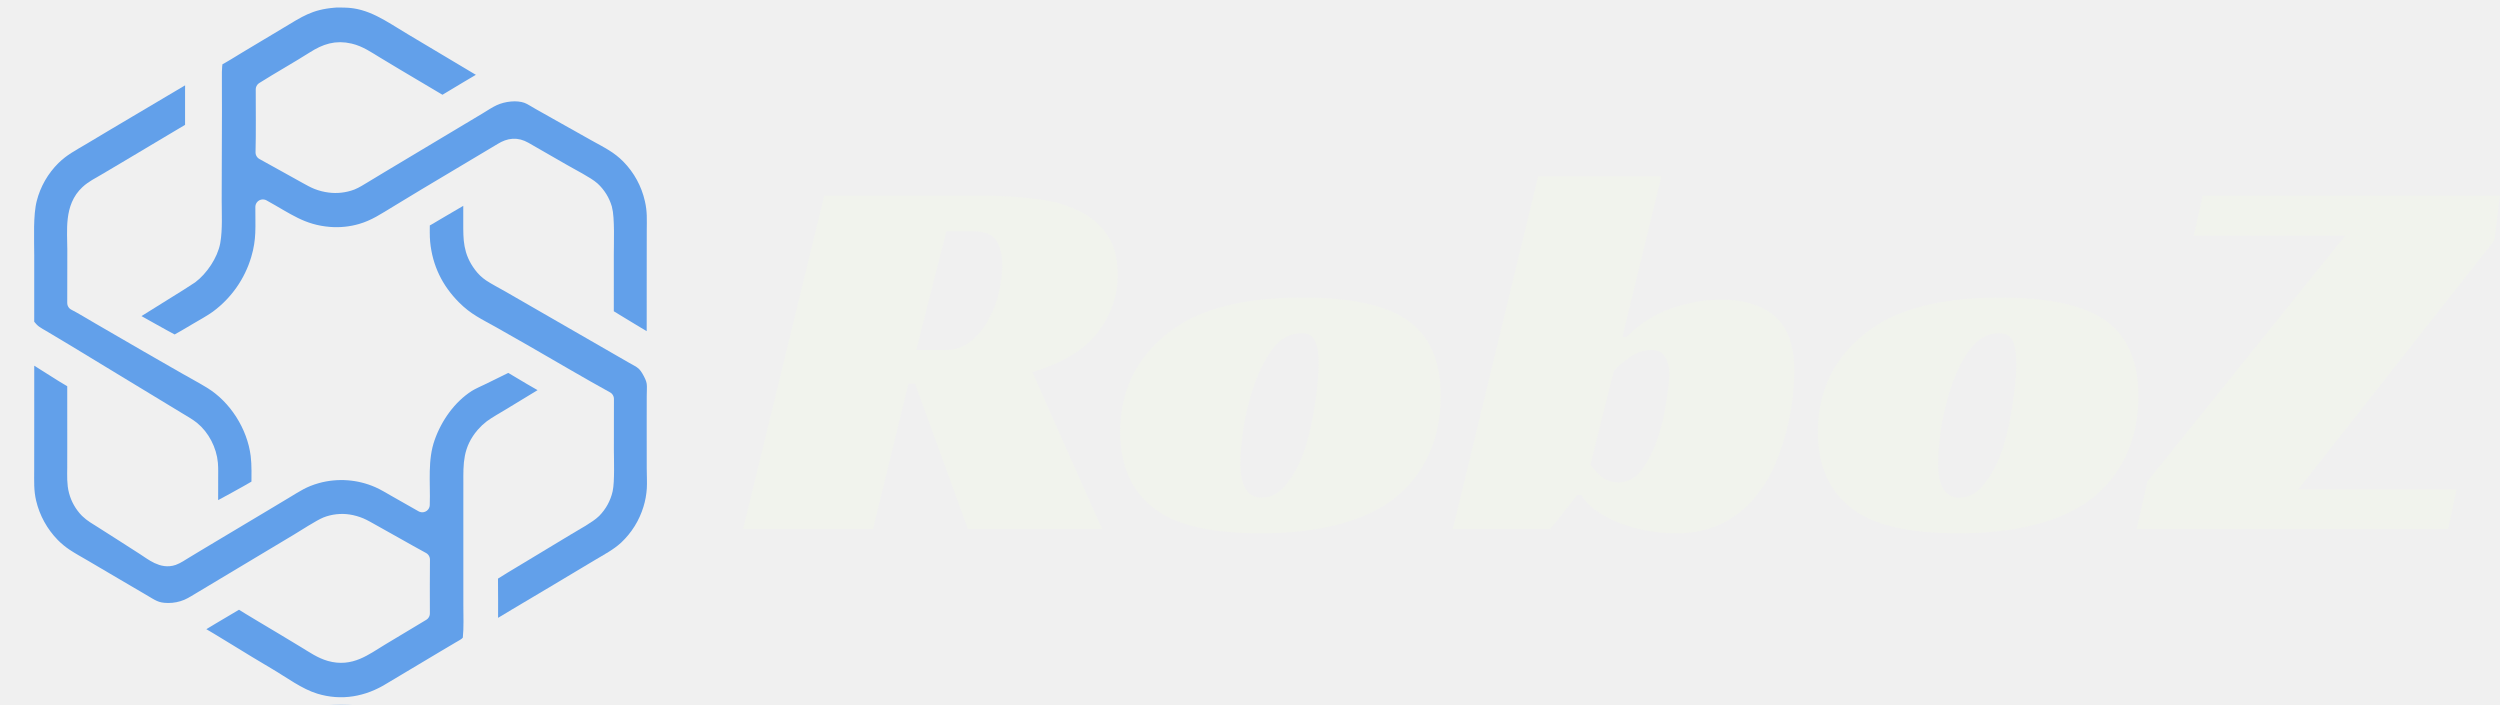
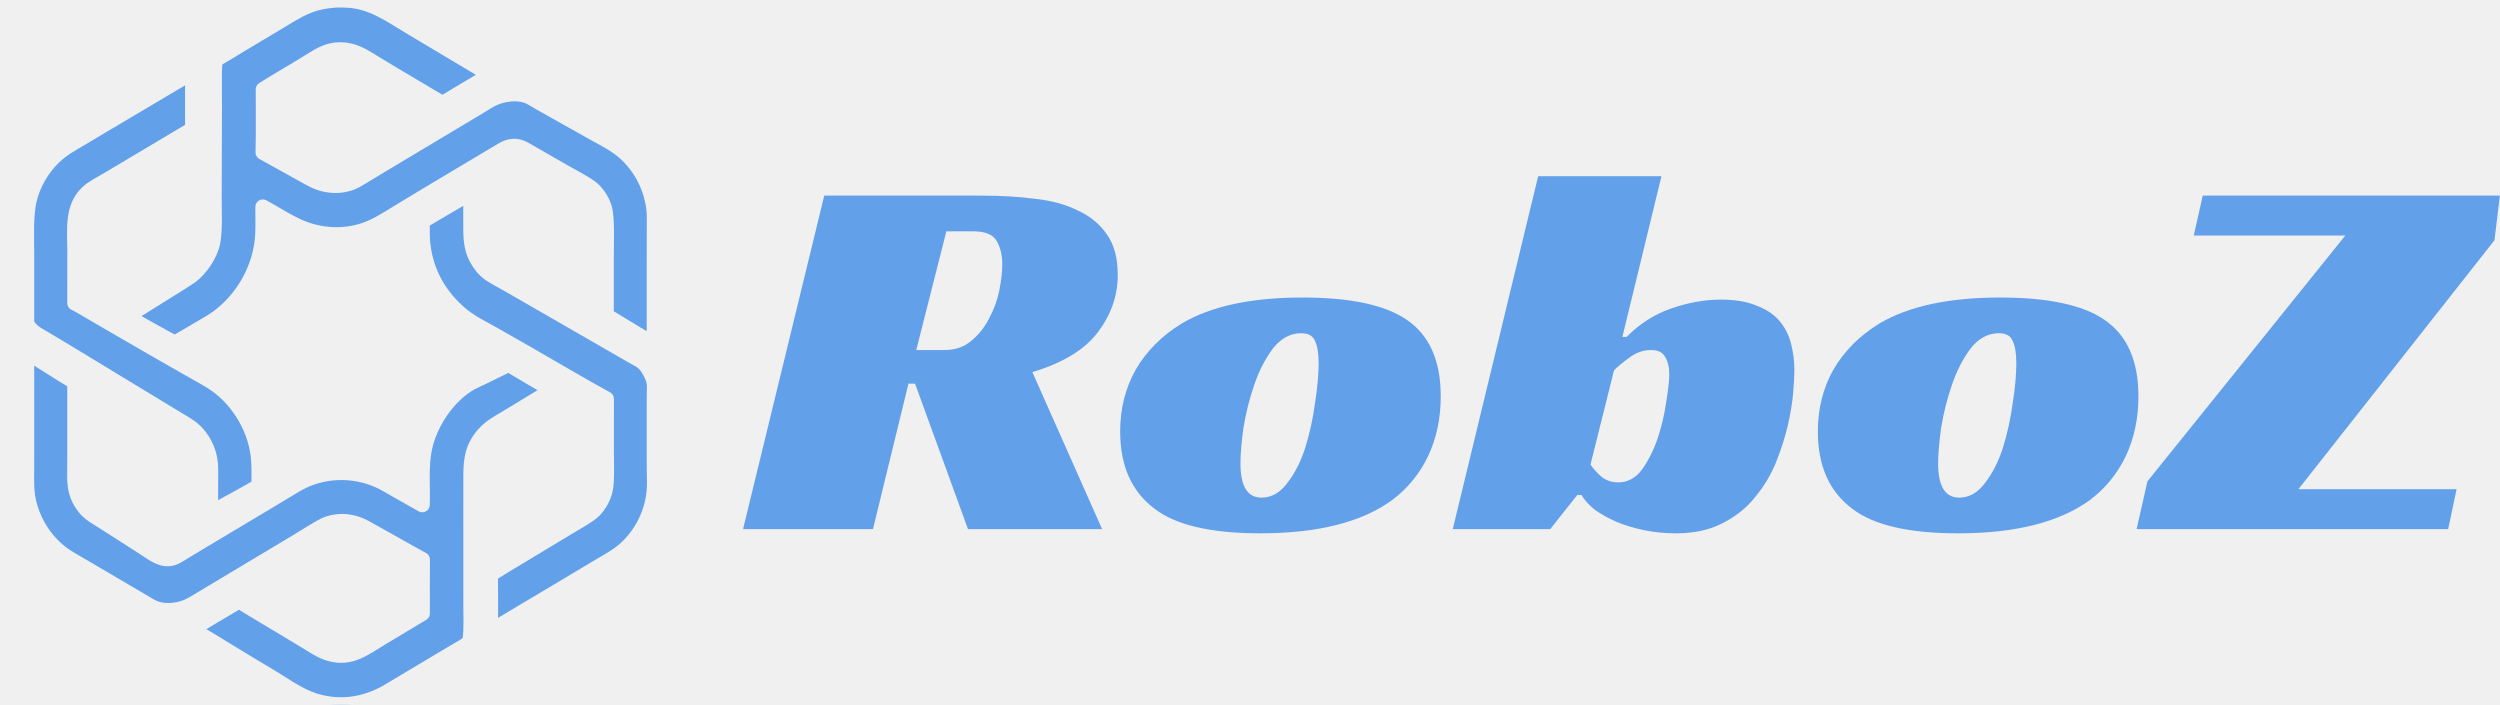
<svg xmlns="http://www.w3.org/2000/svg" viewBox="0 0 525 148" role="img" aria-labelledby="title">
  <defs>
    <mask id="mark-mask" x="0" y="0" width="147" height="148" maskUnits="userSpaceOnUse" maskContentUnits="userSpaceOnUse">
      <g transform="scale(0.07510936) translate(0 -39.69)" fill="white">
        <path d="M 74.766 1025.29 C 118.923 1050.28 164.305 1082.06 209.003 1107.69 L 209.061 1289.76 L 208.978 1346.91 C 208.923 1369.34 207.552 1391.77 213.464 1413.48 C 218.903 1433.76 229.504 1452.28 244.232 1467.24 C 255.719 1478.68 271.184 1487.19 284.992 1495.98 L 337.369 1529.35 L 402.37 1571.04 C 426.681 1586.63 453.769 1609.94 484.436 1599.29 C 494.313 1595.86 507.305 1587.06 516.498 1581.48 L 561.317 1554.44 L 732.483 1452.13 L 794.934 1414.71 C 829.189 1394.17 846.718 1381.33 886.498 1370.03 C 943.353 1354.47 1003.83 1358.89 1057.81 1382.58 C 1074.1 1389.73 1091.82 1400.51 1107.5 1409.47 C 1131.79 1423.45 1156.17 1437.28 1180.62 1450.99 C 1182.6 1386.83 1173.76 1324.45 1195.36 1263.1 C 1215.97 1204.55 1255.26 1148.6 1308.11 1114.87 C 1318.75 1108.08 1339.76 1098.83 1351.85 1092.98 L 1422.11 1058.42 C 1461.11 1082.1 1504.95 1107.91 1544.88 1129.95 L 1518.2 1145.88 L 1424.22 1202.94 C 1410.32 1211.38 1386.02 1225.12 1373.84 1234.22 C 1365.75 1240.37 1358.32 1247.34 1351.67 1255.03 C 1315.12 1297.63 1316.37 1336.61 1316.5 1388.47 L 1316.45 1460.22 L 1316.49 1732.12 C 1316.52 1761.71 1317.97 1794.94 1314.95 1824.27 C 1313.39 1839.48 1296.54 1846.88 1284.54 1854 L 1242.35 1879.01 L 1093.41 1967.92 C 1028.61 2008.48 955.044 2021.78 881.019 1999.21 C 833.945 1984.85 789.851 1951.21 747.228 1926.27 C 676.065 1884.64 606.356 1839.65 534.938 1798.42 C 552.374 1789.66 575.517 1775.08 592.696 1764.8 L 668.482 1719.92 C 709.171 1745.6 752.922 1770.95 794.321 1795.89 L 854.002 1831.92 C 876.109 1845.27 897.255 1860.27 922.35 1867.4 C 980.396 1883.91 1018.74 1852.3 1065.39 1824.11 C 1103.78 1800.78 1142.28 1777.65 1180.91 1754.72 C 1180.87 1704.7 1180.53 1654.21 1181.1 1604.23 C 1133.51 1578.44 1086.63 1550.98 1039.17 1524.94 C 1028.97 1519.34 1018.74 1513.15 1008.06 1508.53 C 997.134 1503.92 985.681 1500.67 973.96 1498.88 C 953.185 1495.87 931.984 1498.27 912.405 1505.84 C 896.965 1511.81 848.802 1542.63 831.637 1553.06 L 625.886 1676.28 L 565.521 1712.44 C 553.041 1719.92 536.607 1730.39 523.546 1735.99 C 506.524 1743.13 488.229 1746.74 469.77 1746.6 C 435.368 1746.29 424.667 1736.4 395.912 1719.74 L 322.945 1676.99 L 235.898 1625.77 C 219.07 1615.93 198.318 1604.55 182.472 1593.87 C 169.423 1585.15 157.307 1575.11 146.317 1563.91 C 113.989 1530.78 91.271 1489.49 80.593 1444.46 C 73.126 1412.76 74.58 1385.3 74.604 1353.28 L 74.662 1275.92 L 74.766 1025.29 z" transform="translate(0,0)" />
        <path d="M 931.958 40.418 C 941.809 39.233 953.659 39.818 963.57 39.959 C 1037.69 41.012 1090.26 81.29 1151.37 117.603 L 1372.33 249.39 C 1329.35 272.877 1279.72 303.907 1237.15 329.105 L 1106.12 251.337 L 1052.19 218.907 C 1028.38 204.526 1005.37 188.296 978.633 182.094 C 939.774 172.792 910.155 183.162 877.923 203.606 C 831.4 233.115 782.562 260.326 736.029 289.659 C 735.918 347.287 736.957 408.529 735.451 465.829 C 776.791 488.157 817.493 511.82 858.784 534.249 C 867.956 539.231 877.005 544.421 886.721 548.307 C 897.885 552.734 909.566 555.725 921.484 557.209 C 942.305 559.92 963.474 557.477 983.13 550.094 C 993.284 546.197 1007.73 537.038 1017.34 531.25 L 1064.01 503.049 L 1283.92 371.411 C 1302.57 360.454 1321.14 349.346 1339.61 338.089 C 1352.22 330.402 1366.27 321.023 1380.27 314.587 C 1406.99 302.306 1445.14 297.306 1473.36 307.428 C 1483.22 310.962 1498.98 321.101 1508.48 326.431 L 1578.56 365.914 L 1665.25 414.588 C 1700.18 434.006 1729.19 447.819 1757.86 476.93 C 1790.56 510.228 1813.31 551.993 1823.55 597.52 C 1831.18 630.748 1829.36 653.362 1829.28 686.508 L 1829.2 760.489 L 1829.07 1001.87 C 1795.81 983.238 1761.44 962.112 1728.79 942.278 C 1717.46 935.613 1706.24 928.759 1695.15 921.719 L 1695.17 752.054 C 1695.18 721.373 1697.87 648.668 1690.47 622.838 C 1684.39 601.979 1672.75 583.169 1656.79 568.427 C 1641.17 554.069 1594.26 530.559 1572.88 517.933 C 1537.57 497.914 1502.34 477.186 1467.06 457.133 C 1444.27 444.175 1424.51 446.57 1402.87 459.787 C 1383.29 471.748 1363.72 483.221 1344.2 494.829 L 1190.4 586.574 L 1110.15 635.198 C 1076.46 655.497 1048.33 674.867 1009.94 686.032 C 981.222 694.361 951.233 697.436 921.418 695.109 C 843.367 688.947 801.809 654.985 734.942 618.269 C 734.584 674.037 738.763 709.432 722.69 763.824 C 703.24 829.661 662.808 887.34 607.551 928.078 C 590.12 940.714 566.466 953.445 547.613 964.66 C 528.691 975.915 507.827 988.304 488.561 998.822 C 443.987 975.269 398.572 948.859 354.283 924.439 L 469.878 852.338 C 490.132 839.691 514.395 824.955 533.263 812.12 C 561.308 791.238 588.887 750.604 595.149 715.587 C 601.385 680.717 598.783 634.519 598.803 598.202 L 599.549 350.389 L 599.366 275.419 C 599.296 250.551 598.497 230.786 602.367 206.146 C 622.232 196.117 648.195 179.427 668.04 167.52 L 780.011 100.467 C 835.11 67.398 865.27 46.311 931.958 40.418 z" transform="translate(0,0)" />
        <path d="M 1314.11 579.758 C 1317.53 581.409 1316.27 593.26 1316.26 598.05 L 1316.24 662.663 C 1316.27 708.462 1315.47 742.307 1345.24 781.808 C 1352.3 791.365 1360.94 799.642 1370.79 806.281 C 1383.61 814.924 1408.33 827.992 1422.58 836.065 L 1506.75 884.553 L 1766.92 1034.42 C 1794.68 1050.12 1803.28 1052.3 1818.95 1082.11 C 1833 1108.85 1829.26 1117.89 1829.22 1147.58 L 1829.13 1230.25 L 1829.22 1350.15 C 1829.26 1367.46 1830.46 1389.51 1829.44 1406.11 C 1828.25 1425.34 1824.79 1444.37 1819.11 1462.78 C 1806.35 1504.59 1782.85 1542.32 1750.96 1572.21 C 1727.44 1594.05 1698.52 1608.83 1671.02 1625.39 C 1633.99 1647.82 1596.83 1670.05 1559.54 1692.07 L 1441.32 1762.35 C 1419.21 1775.52 1393.95 1791.32 1371.46 1803.33 C 1371.81 1750.67 1371.75 1698.01 1371.27 1645.35 C 1381.8 1639.76 1398.11 1629 1408.75 1622.51 L 1477.25 1581.27 L 1586.25 1515.47 C 1605.15 1504.1 1645.85 1481.78 1660.05 1467.71 C 1676.16 1451.58 1687.37 1431.2 1692.36 1408.95 C 1697.56 1385.98 1695.53 1323.94 1695.35 1297.85 L 1695.52 1155.1 C 1621.8 1114.59 1546.37 1069.74 1473.15 1027.75 L 1378.85 974.05 C 1335.12 949.417 1304.53 936.184 1268.46 899.997 C 1218.32 849.703 1188.98 789.472 1181.83 718.563 C 1179.97 700.106 1180.74 676.235 1180.77 657.323 C 1192.61 651.691 1213.87 638.513 1225.68 631.641 L 1314.11 579.758 z" transform="translate(0,0)" />
        <path d="M 537.787 241.855 C 539.132 247.343 538.455 284.211 538.43 292.656 L 538.438 400.685 L 347.247 514.561 L 293.985 546.095 C 277.1 556.042 259.513 564.626 245.044 577.981 C 200.217 619.359 209.16 683.233 209.21 738.56 L 209.008 886.862 C 229.403 897.32 255.53 913.437 275.916 925.193 L 410.474 1003.18 L 519.194 1065.55 C 542.406 1078.78 566.89 1091.93 589.813 1105.9 C 660.337 1148.91 711.526 1230.23 721.733 1311.99 C 725.2 1339.75 724.012 1370.64 724.011 1398.36 C 683.226 1422.62 632.825 1449.29 591 1472.2 C 587.451 1471.43 588.871 1445.98 588.881 1441.33 L 588.996 1379.76 C 589.017 1365.94 589.455 1348.55 588.277 1335.17 C 585.092 1298.99 565.798 1261.09 537.454 1238.18 C 526.74 1229.52 510.119 1220.13 497.722 1212.63 L 435.041 1174.59 L 182.439 1021.35 C 162.961 1009.51 143.394 997.812 123.74 986.266 C 97.685 970.824 93.794 970.605 74.659 946.995 L 74.688 753.972 C 74.662 707.099 71.26 640.09 82.286 596.728 C 93.527 552.447 116.695 512.097 149.27 480.066 C 174.939 455.104 199.675 442.622 230.065 424.562 L 299.196 383.245 L 537.787 241.855 z" transform="translate(0,0)" />
      </g>
      <g transform="scale(0.07510936) translate(0 -39.69)" fill="none" stroke="black" stroke-linejoin="round" stroke-width="42">
        <path d="M 74.766 1025.29 C 118.923 1050.28 164.305 1082.06 209.003 1107.69 L 209.061 1289.76 L 208.978 1346.91 C 208.923 1369.34 207.552 1391.77 213.464 1413.48 C 218.903 1433.76 229.504 1452.28 244.232 1467.24 C 255.719 1478.68 271.184 1487.19 284.992 1495.98 L 337.369 1529.35 L 402.37 1571.04 C 426.681 1586.63 453.769 1609.94 484.436 1599.29 C 494.313 1595.86 507.305 1587.06 516.498 1581.48 L 561.317 1554.44 L 732.483 1452.13 L 794.934 1414.71 C 829.189 1394.17 846.718 1381.33 886.498 1370.03 C 943.353 1354.47 1003.83 1358.89 1057.81 1382.58 C 1074.1 1389.73 1091.82 1400.51 1107.5 1409.47 C 1131.79 1423.45 1156.17 1437.28 1180.62 1450.99 C 1182.6 1386.83 1173.76 1324.45 1195.36 1263.1 C 1215.97 1204.55 1255.26 1148.6 1308.11 1114.87 C 1318.75 1108.08 1339.76 1098.83 1351.85 1092.98 L 1422.11 1058.42 C 1461.11 1082.1 1504.95 1107.91 1544.88 1129.95 L 1518.2 1145.88 L 1424.22 1202.94 C 1410.32 1211.38 1386.02 1225.12 1373.84 1234.22 C 1365.75 1240.37 1358.32 1247.34 1351.67 1255.03 C 1315.12 1297.63 1316.37 1336.61 1316.5 1388.47 L 1316.45 1460.22 L 1316.49 1732.12 C 1316.52 1761.71 1317.97 1794.94 1314.95 1824.27 C 1313.39 1839.48 1296.54 1846.88 1284.54 1854 L 1242.35 1879.01 L 1093.41 1967.92 C 1028.61 2008.48 955.044 2021.78 881.019 1999.21 C 833.945 1984.85 789.851 1951.21 747.228 1926.27 C 676.065 1884.64 606.356 1839.65 534.938 1798.42 C 552.374 1789.66 575.517 1775.08 592.696 1764.8 L 668.482 1719.92 C 709.171 1745.6 752.922 1770.95 794.321 1795.89 L 854.002 1831.92 C 876.109 1845.27 897.255 1860.27 922.35 1867.4 C 980.396 1883.91 1018.74 1852.3 1065.39 1824.11 C 1103.78 1800.78 1142.28 1777.65 1180.91 1754.72 C 1180.87 1704.7 1180.53 1654.21 1181.1 1604.23 C 1133.51 1578.44 1086.63 1550.98 1039.17 1524.94 C 1028.97 1519.34 1018.74 1513.15 1008.06 1508.53 C 997.134 1503.92 985.681 1500.67 973.96 1498.88 C 953.185 1495.87 931.984 1498.27 912.405 1505.84 C 896.965 1511.81 848.802 1542.63 831.637 1553.06 L 625.886 1676.28 L 565.521 1712.44 C 553.041 1719.92 536.607 1730.39 523.546 1735.99 C 506.524 1743.13 488.229 1746.74 469.77 1746.6 C 435.368 1746.29 424.667 1736.4 395.912 1719.74 L 322.945 1676.99 L 235.898 1625.77 C 219.07 1615.93 198.318 1604.55 182.472 1593.87 C 169.423 1585.15 157.307 1575.11 146.317 1563.91 C 113.989 1530.78 91.271 1489.49 80.593 1444.46 C 73.126 1412.76 74.58 1385.3 74.604 1353.28 L 74.662 1275.92 L 74.766 1025.29 z" transform="translate(0,0)" />
        <path d="M 931.958 40.418 C 941.809 39.233 953.659 39.818 963.57 39.959 C 1037.69 41.012 1090.26 81.29 1151.37 117.603 L 1372.33 249.39 C 1329.35 272.877 1279.72 303.907 1237.15 329.105 L 1106.12 251.337 L 1052.19 218.907 C 1028.38 204.526 1005.37 188.296 978.633 182.094 C 939.774 172.792 910.155 183.162 877.923 203.606 C 831.4 233.115 782.562 260.326 736.029 289.659 C 735.918 347.287 736.957 408.529 735.451 465.829 C 776.791 488.157 817.493 511.82 858.784 534.249 C 867.956 539.231 877.005 544.421 886.721 548.307 C 897.885 552.734 909.566 555.725 921.484 557.209 C 942.305 559.92 963.474 557.477 983.13 550.094 C 993.284 546.197 1007.73 537.038 1017.34 531.25 L 1064.01 503.049 L 1283.92 371.411 C 1302.57 360.454 1321.14 349.346 1339.61 338.089 C 1352.22 330.402 1366.27 321.023 1380.27 314.587 C 1406.99 302.306 1445.14 297.306 1473.36 307.428 C 1483.22 310.962 1498.98 321.101 1508.48 326.431 L 1578.56 365.914 L 1665.25 414.588 C 1700.18 434.006 1729.19 447.819 1757.86 476.93 C 1790.56 510.228 1813.31 551.993 1823.55 597.52 C 1831.18 630.748 1829.36 653.362 1829.28 686.508 L 1829.2 760.489 L 1829.07 1001.87 C 1795.81 983.238 1761.44 962.112 1728.79 942.278 C 1717.46 935.613 1706.24 928.759 1695.15 921.719 L 1695.17 752.054 C 1695.18 721.373 1697.87 648.668 1690.47 622.838 C 1684.39 601.979 1672.75 583.169 1656.79 568.427 C 1641.17 554.069 1594.26 530.559 1572.88 517.933 C 1537.57 497.914 1502.34 477.186 1467.06 457.133 C 1444.27 444.175 1424.51 446.57 1402.87 459.787 C 1383.29 471.748 1363.72 483.221 1344.2 494.829 L 1190.4 586.574 L 1110.15 635.198 C 1076.46 655.497 1048.33 674.867 1009.94 686.032 C 981.222 694.361 951.233 697.436 921.418 695.109 C 843.367 688.947 801.809 654.985 734.942 618.269 C 734.584 674.037 738.763 709.432 722.69 763.824 C 703.24 829.661 662.808 887.34 607.551 928.078 C 590.12 940.714 566.466 953.445 547.613 964.66 C 528.691 975.915 507.827 988.304 488.561 998.822 C 443.987 975.269 398.572 948.859 354.283 924.439 L 469.878 852.338 C 490.132 839.691 514.395 824.955 533.263 812.12 C 561.308 791.238 588.887 750.604 595.149 715.587 C 601.385 680.717 598.783 634.519 598.803 598.202 L 599.549 350.389 L 599.366 275.419 C 599.296 250.551 598.497 230.786 602.367 206.146 C 622.232 196.117 648.195 179.427 668.04 167.52 L 780.011 100.467 C 835.11 67.398 865.27 46.311 931.958 40.418 z" transform="translate(0,0)" />
        <path d="M 1314.11 579.758 C 1317.53 581.409 1316.27 593.26 1316.26 598.05 L 1316.24 662.663 C 1316.27 708.462 1315.47 742.307 1345.24 781.808 C 1352.3 791.365 1360.94 799.642 1370.79 806.281 C 1383.61 814.924 1408.33 827.992 1422.58 836.065 L 1506.75 884.553 L 1766.92 1034.42 C 1794.68 1050.12 1803.28 1052.3 1818.95 1082.11 C 1833 1108.85 1829.26 1117.89 1829.22 1147.58 L 1829.13 1230.25 L 1829.22 1350.15 C 1829.26 1367.46 1830.46 1389.51 1829.44 1406.11 C 1828.25 1425.34 1824.79 1444.37 1819.11 1462.78 C 1806.35 1504.59 1782.85 1542.32 1750.96 1572.21 C 1727.44 1594.05 1698.52 1608.83 1671.02 1625.39 C 1633.99 1647.82 1596.83 1670.05 1559.54 1692.07 L 1441.32 1762.35 C 1419.21 1775.52 1393.95 1791.32 1371.46 1803.33 C 1371.81 1750.67 1371.75 1698.01 1371.27 1645.35 C 1381.8 1639.76 1398.11 1629 1408.75 1622.51 L 1477.25 1581.27 L 1586.25 1515.47 C 1605.15 1504.1 1645.85 1481.78 1660.05 1467.71 C 1676.16 1451.58 1687.37 1431.2 1692.36 1408.95 C 1697.56 1385.98 1695.53 1323.94 1695.35 1297.85 L 1695.52 1155.1 C 1621.8 1114.59 1546.37 1069.74 1473.15 1027.75 L 1378.85 974.05 C 1335.12 949.417 1304.53 936.184 1268.46 899.997 C 1218.32 849.703 1188.98 789.472 1181.83 718.563 C 1179.97 700.106 1180.74 676.235 1180.77 657.323 C 1192.61 651.691 1213.87 638.513 1225.68 631.641 L 1314.11 579.758 z" transform="translate(0,0)" />
        <path d="M 537.787 241.855 C 539.132 247.343 538.455 284.211 538.43 292.656 L 538.438 400.685 L 347.247 514.561 L 293.985 546.095 C 277.1 556.042 259.513 564.626 245.044 577.981 C 200.217 619.359 209.16 683.233 209.21 738.56 L 209.008 886.862 C 229.403 897.32 255.53 913.437 275.916 925.193 L 410.474 1003.18 L 519.194 1065.55 C 542.406 1078.78 566.89 1091.93 589.813 1105.9 C 660.337 1148.91 711.526 1230.23 721.733 1311.99 C 725.2 1339.75 724.012 1370.64 724.011 1398.36 C 683.226 1422.62 632.825 1449.29 591 1472.2 C 587.451 1471.43 588.871 1445.98 588.881 1441.33 L 588.996 1379.76 C 589.017 1365.94 589.455 1348.55 588.277 1335.17 C 585.092 1298.99 565.798 1261.09 537.454 1238.18 C 526.74 1229.52 510.119 1220.13 497.722 1212.63 L 435.041 1174.59 L 182.439 1021.35 C 162.961 1009.51 143.394 997.812 123.74 986.266 C 97.685 970.824 93.794 970.605 74.659 946.995 L 74.688 753.972 C 74.662 707.099 71.26 640.09 82.286 596.728 C 93.527 552.447 116.695 512.097 149.27 480.066 C 174.939 455.104 199.675 442.622 230.065 424.562 L 299.196 383.245 L 537.787 241.855 z" transform="translate(0,0)" />
      </g>
    </mask>
  </defs>
  <rect x="0" y="0" width="147" height="148" fill="#62A0EA" mask="url(#mark-mask)" />
-   <g aria-label="RoboZ" fill="#F1F3ED" transform="matrix(1.214466 0 0 1.06052 -27.3433 -6.600113)">
+   <g aria-label="RoboZ" fill="#62A0EA" transform="matrix(1.214466 0 0 1.06052 -27.3433 -6.600113)">
    <path d="m 215.792,60.664 q 0,6.136 -3.432,11.336 -3.432,5.2 -11.336,7.904 L 213.088,111 H 189.896 L 180.744,82.192 H 179.6 L 173.464,111 H 151 l 14.04,-66.04 h 27.352 q 4.784,0 9.048,0.624 4.264,0.52 7.384,2.288 3.224,1.664 5.096,4.784 1.872,3.016 1.872,8.008 z M 185.84,75.536 q 2.704,0 4.576,-1.768 1.976,-1.872 3.12,-4.472 1.248,-2.6 1.768,-5.512 0.52,-3.016 0.52,-5.2 0,-2.704 -0.936,-4.576 -0.936,-1.976 -4.056,-1.976 h -4.68 l -5.2,23.504 z" />
    <path d="m 247.72,65.136 q 12.376,0 17.992,4.368 5.928,4.576 5.928,15.184 0,6.552 -2.184,11.856 -2.184,5.2 -6.136,8.632 -7.904,6.656 -22.88,6.656 -12.792,0 -18.304,-4.888 -5.928,-5.096 -5.928,-15.288 0,-6.76 2.704,-12.272 2.808,-5.512 8.008,-9.152 7.592,-5.096 20.8,-5.096 z m -7.072,39.624 q 2.6,0 4.472,-2.912 1.976,-2.912 3.12,-7.072 1.144,-4.264 1.664,-8.736 0.624,-4.576 0.624,-7.904 0,-2.912 -0.624,-4.368 -0.52,-1.56 -2.392,-1.56 -2.808,0 -4.888,3.016 -1.976,3.016 -3.224,7.176 -1.248,4.16 -1.872,8.528 -0.52,4.368 -0.52,7.072 0,6.76 3.64,6.76 z" />
    <path d="m 290.568,111 h -16.848 l 14.768,-69.888 h 21.32 l -6.76,31.824 h 0.728 q 3.432,-3.952 7.696,-5.616 4.368,-1.768 8.632,-1.768 3.64,0 6.032,1.144 2.496,1.04 3.952,2.912 1.456,1.872 2.08,4.472 0.624,2.6 0.624,5.512 0,1.456 -0.208,4.368 -0.208,2.912 -0.936,6.552 -0.728,3.536 -2.08,7.384 -1.352,3.744 -3.64,6.864 -2.184,3.12 -5.616,5.096 -3.328,1.976 -8.008,1.976 -2.808,0 -5.512,-0.624 -2.6,-0.624 -4.784,-1.664 -2.08,-1.04 -3.744,-2.392 -1.56,-1.456 -2.288,-2.912 h -0.728 z m 11.752,-9.256 q 2.496,0 4.16,-2.6 1.664,-2.704 2.704,-6.24 1.04,-3.64 1.456,-7.176 0.52,-3.64 0.52,-5.408 0,-2.08 -0.728,-3.432 -0.624,-1.352 -2.392,-1.352 -2.08,0 -3.848,1.56 -1.768,1.456 -2.6,2.496 l -4.056,18.616 q 0.728,1.248 1.872,2.392 1.248,1.144 2.912,1.144 z" />
    <path d="m 368.36,65.136 q 12.376,0 17.992,4.368 5.928,4.576 5.928,15.184 0,6.552 -2.184,11.856 -2.184,5.2 -6.136,8.632 -7.904,6.656 -22.88,6.656 -12.792,0 -18.304,-4.888 -5.928,-5.096 -5.928,-15.288 0,-6.76 2.704,-12.272 2.808,-5.512 8.008,-9.152 7.592,-5.096 20.8,-5.096 z m -7.072,39.624 q 2.6,0 4.472,-2.912 1.976,-2.912 3.12,-7.072 1.144,-4.264 1.664,-8.736 0.624,-4.576 0.624,-7.904 0,-2.912 -0.624,-4.368 -0.52,-1.56 -2.392,-1.56 -2.808,0 -4.888,3.016 -1.976,3.016 -3.224,7.176 -1.248,4.16 -1.872,8.528 -0.52,4.368 -0.52,7.072 0,6.76 3.64,6.76 z" />
    <path d="m 393.839,101.536 34.216,-48.672 h -26.208 l 1.56,-7.904 h 51.376 l -0.936,8.84 -33.904,49.296 h 27.352 l -1.456,7.904 h -53.872 z" />
  </g>
</svg>
